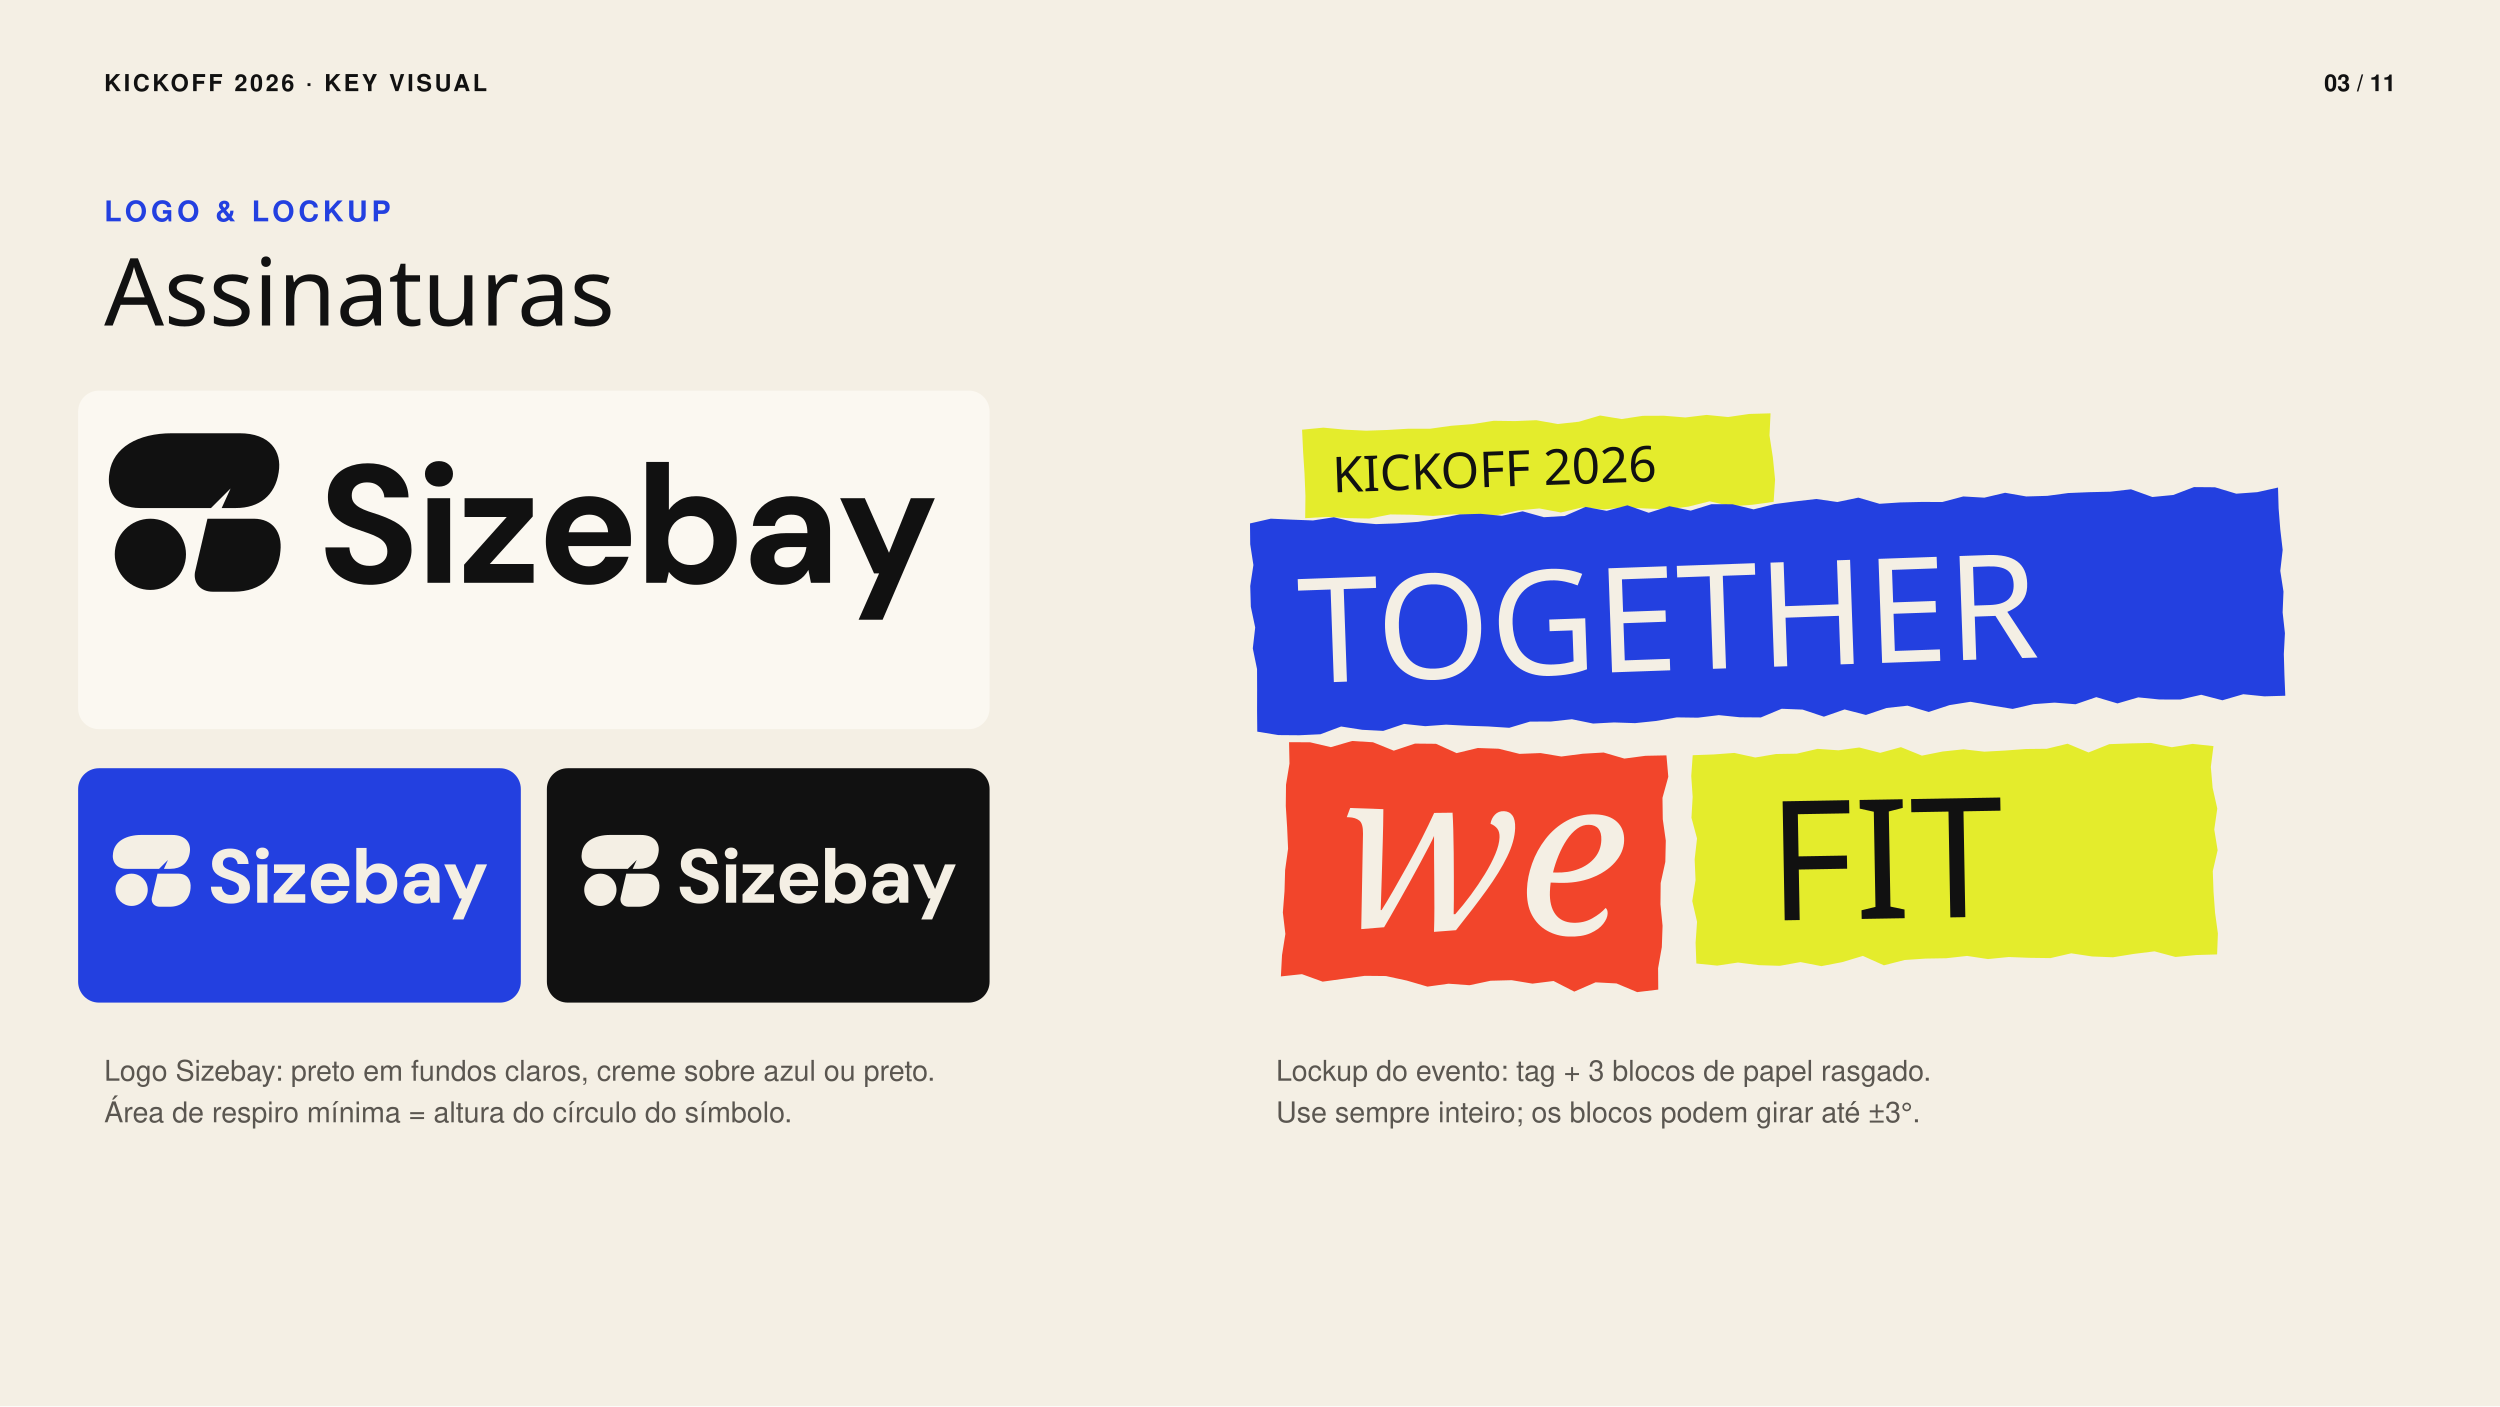
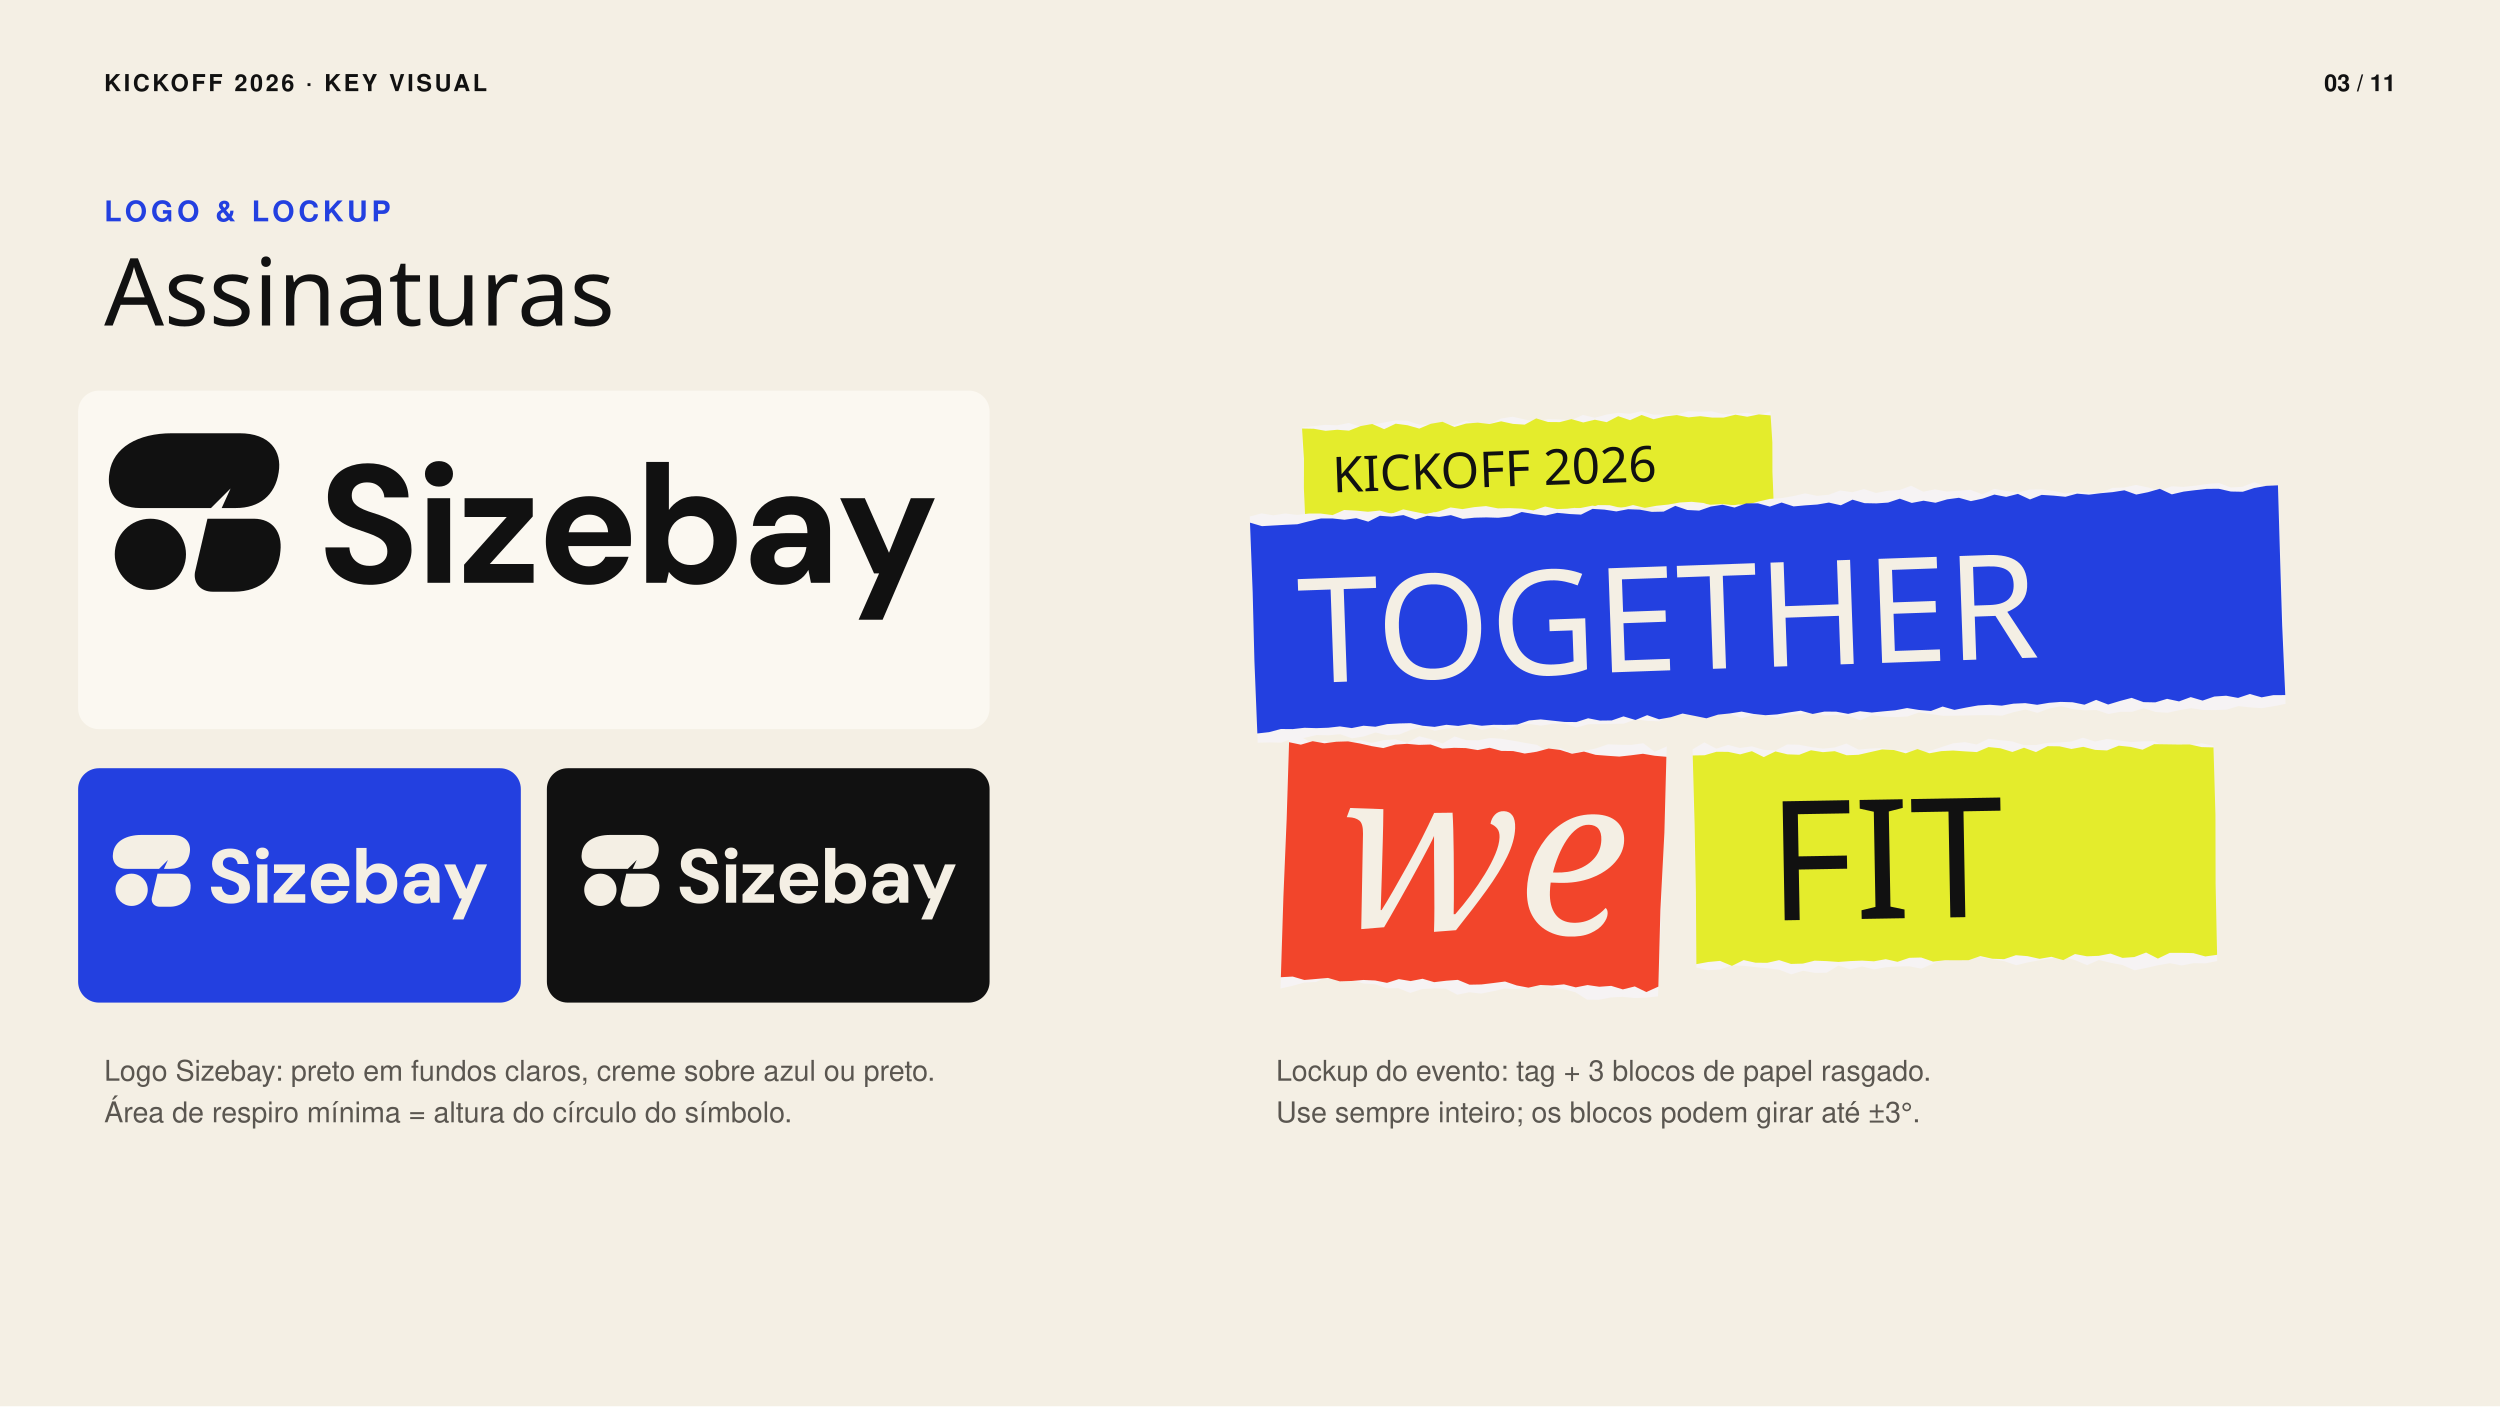
<svg xmlns="http://www.w3.org/2000/svg" width="1920" height="1080" viewBox="0 0 1920 1080">
  <rect width="1920" height="1080" fill="#F4EFE4" />
  <text x="80" y="70" font-family="'DM Sans', Helvetica, Arial, sans-serif" font-size="18" fill="#111111" text-anchor="start" font-weight="700" letter-spacing="2">KICKOFF 2026 · KEY VISUAL</text>
  <text x="1840" y="70" font-family="'DM Sans', Helvetica, Arial, sans-serif" font-size="18" fill="#111111" text-anchor="end" font-weight="700">03 / 11</text>
  <text x="80" y="170" font-family="'DM Sans', Helvetica, Arial, sans-serif" font-size="22" fill="#2340E0" text-anchor="start" font-weight="700" letter-spacing="3">LOGO &amp; LOCKUP</text>
  <text x="80" y="250" font-family="'Archivo Black', 'Arial Black', sans-serif" font-size="72" fill="#111111" text-anchor="start">Assinaturas</text>
  <rect x="60" y="300" width="700" height="260" rx="16" fill="#FBF8F1" />
  <g id="lg1" transform="translate(80 330) scale(1.367521)">
    <clipPath id="lg1">
      <rect width="468.0" height="114.0" rx="0" />
    </clipPath>
    <g clip-path="url(#lg1)">
      <g id="logo-sizebay">
        <g id="simbolo" fill="#111111" transform="translate(0 0) scale(1)">
          <path d="M20,44 C7,44 1,35 3,24 C5,10 19,2 38,2 L76,2 C93,2 100,12 98,24 C96,37 87,44 74,44 L66,44 L71,33 L60,44 Z" />
          <path d="M26,50 A20,20 0 1 1 25.9,50 Z" />
          <path d="M58,50 L84,50 C95,50 100,58 99,68 C98,82 88,91 73,91 L61,91 C54,91 50,86 51,80 Z" />
        </g>
        <g id="sizebay" fill="#111111" transform="translate(120 86)">
          <path d="M29.229 1.131Q22.063 1.131 16.453 -1.32Q10.843 -3.771 7.59 -8.486Q4.337 -13.2 4.243 -19.894H17.726Q17.82 -16.971 19.234 -14.614Q20.649 -12.257 23.147 -10.89Q25.646 -9.523 29.134 -9.523Q32.151 -9.523 34.367 -10.513Q36.583 -11.503 37.809 -13.294Q39.034 -15.086 39.034 -17.537Q39.034 -20.366 37.667 -22.251Q36.3 -24.137 33.896 -25.457Q31.491 -26.777 28.333 -27.861Q25.174 -28.946 21.686 -30.171Q13.86 -32.717 9.759 -36.96Q5.657 -41.203 5.657 -48.18Q5.657 -54.12 8.533 -58.363Q11.409 -62.606 16.5 -64.869Q21.591 -67.131 28.097 -67.131Q34.791 -67.131 39.836 -64.821Q44.88 -62.511 47.85 -58.174Q50.82 -53.837 50.914 -47.991H37.337Q37.243 -50.16 36.064 -52.093Q34.886 -54.026 32.811 -55.204Q30.737 -56.383 27.909 -56.383Q25.457 -56.477 23.43 -55.629Q21.403 -54.78 20.224 -53.13Q19.046 -51.48 19.046 -49.029Q19.046 -46.671 20.224 -45.069Q21.403 -43.466 23.477 -42.287Q25.551 -41.109 28.38 -40.119Q31.209 -39.129 34.509 -38.091Q39.411 -36.394 43.56 -34.084Q47.709 -31.774 50.16 -28.097Q52.611 -24.42 52.611 -18.386Q52.611 -13.2 49.877 -8.769Q47.143 -4.337 42.004 -1.603Q36.866 1.131 29.229 1.131Z" />
          <path d="M61.569 0.0V-47.52H74.297V0.0ZM67.98 -54.026Q64.586 -54.026 62.37 -56.053Q60.154 -58.08 60.154 -61.191Q60.154 -64.303 62.37 -66.33Q64.586 -68.357 67.98 -68.357Q71.469 -68.357 73.684 -66.33Q75.9 -64.303 75.9 -61.191Q75.9 -58.08 73.684 -56.053Q71.469 -54.026 67.98 -54.026Z" />
          <path d="M82.123 0.0V-10.183L106.071 -36.96H82.406V-47.52H120.686V-37.243L96.549 -10.56H121.157V0.0Z" />
          <path d="M152.366 1.131Q145.2 1.131 139.684 -1.933Q134.169 -4.997 131.104 -10.513Q128.04 -16.029 128.04 -23.289Q128.04 -30.737 131.104 -36.441Q134.169 -42.146 139.637 -45.399Q145.106 -48.651 152.366 -48.651Q159.437 -48.651 164.717 -45.54Q169.997 -42.429 172.92 -37.149Q175.843 -31.869 175.843 -25.174Q175.843 -24.231 175.843 -23.053Q175.843 -21.874 175.654 -20.649H137.091V-28.38H163.02Q162.737 -33.0 159.767 -35.64Q156.797 -38.28 152.366 -38.28Q149.16 -38.28 146.426 -36.819Q143.691 -35.357 142.136 -32.34Q140.58 -29.323 140.58 -24.703V-21.969Q140.58 -18.103 142.041 -15.227Q143.503 -12.351 146.143 -10.796Q148.783 -9.24 152.271 -9.24Q155.76 -9.24 158.07 -10.749Q160.38 -12.257 161.511 -14.614H174.523Q173.203 -10.183 170.091 -6.6Q166.98 -3.017 162.454 -0.943Q157.929 1.131 152.366 1.131Z" />
          <path d="M212.52 1.131Q208.843 1.131 205.967 0.189Q203.091 -0.754 200.876 -2.404Q198.66 -4.054 197.151 -6.129L195.737 0.0H184.423V-67.886H197.151V-40.92Q199.414 -44.22 203.139 -46.436Q206.863 -48.651 212.426 -48.651Q219.026 -48.651 224.164 -45.399Q229.303 -42.146 232.273 -36.536Q235.243 -30.926 235.243 -23.666Q235.243 -16.594 232.273 -10.937Q229.303 -5.28 224.211 -2.074Q219.12 1.131 212.52 1.131ZM209.503 -9.994Q213.274 -9.994 216.15 -11.739Q219.026 -13.483 220.629 -16.547Q222.231 -19.611 222.231 -23.666Q222.231 -27.72 220.629 -30.879Q219.026 -34.037 216.15 -35.781Q213.274 -37.526 209.503 -37.526Q205.826 -37.526 202.95 -35.781Q200.074 -34.037 198.424 -30.926Q196.774 -27.814 196.774 -23.76Q196.774 -19.706 198.424 -16.547Q200.074 -13.389 202.95 -11.691Q205.826 -9.994 209.503 -9.994Z" />
          <path d="M260.323 1.131Q254.383 1.131 250.517 -0.801Q246.651 -2.734 244.813 -5.987Q242.974 -9.24 242.974 -13.2Q242.974 -17.537 245.19 -20.837Q247.406 -24.137 251.884 -26.023Q256.363 -27.909 263.151 -27.909H274.937Q274.937 -31.397 273.994 -33.707Q273.051 -36.017 271.071 -37.149Q269.091 -38.28 265.791 -38.28Q262.209 -38.28 259.71 -36.724Q257.211 -35.169 256.646 -31.963H244.294Q244.766 -37.054 247.641 -40.779Q250.517 -44.503 255.279 -46.577Q260.04 -48.651 265.886 -48.651Q272.58 -48.651 277.483 -46.389Q282.386 -44.126 285.026 -39.883Q287.666 -35.64 287.666 -29.417V0.0H276.917L275.503 -7.26Q274.466 -5.374 273.051 -3.866Q271.637 -2.357 269.751 -1.226Q267.866 -0.094 265.509 0.519Q263.151 1.131 260.323 1.131ZM263.34 -8.674Q265.791 -8.674 267.724 -9.57Q269.657 -10.466 271.071 -12.021Q272.486 -13.577 273.287 -15.604Q274.089 -17.631 274.371 -19.989V-20.083H264.66Q261.737 -20.083 259.899 -19.376Q258.06 -18.669 257.211 -17.349Q256.363 -16.029 256.363 -14.331Q256.363 -12.446 257.211 -11.22Q258.06 -9.994 259.663 -9.334Q261.266 -8.674 263.34 -8.674Z" />
          <path d="M303.694 20.743 315.197 -5.28H312.369L293.323 -47.52H307.183L320.76 -16.877L333.017 -47.52H346.5L317.177 20.743Z" />
        </g>
      </g>
    </g>
  </g>
  <rect x="60" y="590" width="340" height="180" rx="16" fill="#2340E0" />
  <g id="lg2" transform="translate(85 640) scale(0.6196581)">
    <clipPath id="lg2">
      <rect width="468.0" height="114.0" rx="0" />
    </clipPath>
    <g clip-path="url(#lg2)">
      <g id="logo-sizebay">
        <g id="simbolo" fill="#F4EFE4" transform="translate(0 0) scale(1)">
          <path d="M20,44 C7,44 1,35 3,24 C5,10 19,2 38,2 L76,2 C93,2 100,12 98,24 C96,37 87,44 74,44 L66,44 L71,33 L60,44 Z" />
          <path d="M26,50 A20,20 0 1 1 25.9,50 Z" />
          <path d="M58,50 L84,50 C95,50 100,58 99,68 C98,82 88,91 73,91 L61,91 C54,91 50,86 51,80 Z" />
        </g>
        <g id="sizebay" fill="#F4EFE4" transform="translate(120 86)">
          <path d="M29.229 1.131Q22.063 1.131 16.453 -1.32Q10.843 -3.771 7.59 -8.486Q4.337 -13.2 4.243 -19.894H17.726Q17.82 -16.971 19.234 -14.614Q20.649 -12.257 23.147 -10.89Q25.646 -9.523 29.134 -9.523Q32.151 -9.523 34.367 -10.513Q36.583 -11.503 37.809 -13.294Q39.034 -15.086 39.034 -17.537Q39.034 -20.366 37.667 -22.251Q36.3 -24.137 33.896 -25.457Q31.491 -26.777 28.333 -27.861Q25.174 -28.946 21.686 -30.171Q13.86 -32.717 9.759 -36.96Q5.657 -41.203 5.657 -48.18Q5.657 -54.12 8.533 -58.363Q11.409 -62.606 16.5 -64.869Q21.591 -67.131 28.097 -67.131Q34.791 -67.131 39.836 -64.821Q44.88 -62.511 47.85 -58.174Q50.82 -53.837 50.914 -47.991H37.337Q37.243 -50.16 36.064 -52.093Q34.886 -54.026 32.811 -55.204Q30.737 -56.383 27.909 -56.383Q25.457 -56.477 23.43 -55.629Q21.403 -54.78 20.224 -53.13Q19.046 -51.48 19.046 -49.029Q19.046 -46.671 20.224 -45.069Q21.403 -43.466 23.477 -42.287Q25.551 -41.109 28.38 -40.119Q31.209 -39.129 34.509 -38.091Q39.411 -36.394 43.56 -34.084Q47.709 -31.774 50.16 -28.097Q52.611 -24.42 52.611 -18.386Q52.611 -13.2 49.877 -8.769Q47.143 -4.337 42.004 -1.603Q36.866 1.131 29.229 1.131Z" />
          <path d="M61.569 0.0V-47.52H74.297V0.0ZM67.98 -54.026Q64.586 -54.026 62.37 -56.053Q60.154 -58.08 60.154 -61.191Q60.154 -64.303 62.37 -66.33Q64.586 -68.357 67.98 -68.357Q71.469 -68.357 73.684 -66.33Q75.9 -64.303 75.9 -61.191Q75.9 -58.08 73.684 -56.053Q71.469 -54.026 67.98 -54.026Z" />
          <path d="M82.123 0.0V-10.183L106.071 -36.96H82.406V-47.52H120.686V-37.243L96.549 -10.56H121.157V0.0Z" />
          <path d="M152.366 1.131Q145.2 1.131 139.684 -1.933Q134.169 -4.997 131.104 -10.513Q128.04 -16.029 128.04 -23.289Q128.04 -30.737 131.104 -36.441Q134.169 -42.146 139.637 -45.399Q145.106 -48.651 152.366 -48.651Q159.437 -48.651 164.717 -45.54Q169.997 -42.429 172.92 -37.149Q175.843 -31.869 175.843 -25.174Q175.843 -24.231 175.843 -23.053Q175.843 -21.874 175.654 -20.649H137.091V-28.38H163.02Q162.737 -33.0 159.767 -35.64Q156.797 -38.28 152.366 -38.28Q149.16 -38.28 146.426 -36.819Q143.691 -35.357 142.136 -32.34Q140.58 -29.323 140.58 -24.703V-21.969Q140.58 -18.103 142.041 -15.227Q143.503 -12.351 146.143 -10.796Q148.783 -9.24 152.271 -9.24Q155.76 -9.24 158.07 -10.749Q160.38 -12.257 161.511 -14.614H174.523Q173.203 -10.183 170.091 -6.6Q166.98 -3.017 162.454 -0.943Q157.929 1.131 152.366 1.131Z" />
          <path d="M212.52 1.131Q208.843 1.131 205.967 0.189Q203.091 -0.754 200.876 -2.404Q198.66 -4.054 197.151 -6.129L195.737 0.0H184.423V-67.886H197.151V-40.92Q199.414 -44.22 203.139 -46.436Q206.863 -48.651 212.426 -48.651Q219.026 -48.651 224.164 -45.399Q229.303 -42.146 232.273 -36.536Q235.243 -30.926 235.243 -23.666Q235.243 -16.594 232.273 -10.937Q229.303 -5.28 224.211 -2.074Q219.12 1.131 212.52 1.131ZM209.503 -9.994Q213.274 -9.994 216.15 -11.739Q219.026 -13.483 220.629 -16.547Q222.231 -19.611 222.231 -23.666Q222.231 -27.72 220.629 -30.879Q219.026 -34.037 216.15 -35.781Q213.274 -37.526 209.503 -37.526Q205.826 -37.526 202.95 -35.781Q200.074 -34.037 198.424 -30.926Q196.774 -27.814 196.774 -23.76Q196.774 -19.706 198.424 -16.547Q200.074 -13.389 202.95 -11.691Q205.826 -9.994 209.503 -9.994Z" />
          <path d="M260.323 1.131Q254.383 1.131 250.517 -0.801Q246.651 -2.734 244.813 -5.987Q242.974 -9.24 242.974 -13.2Q242.974 -17.537 245.19 -20.837Q247.406 -24.137 251.884 -26.023Q256.363 -27.909 263.151 -27.909H274.937Q274.937 -31.397 273.994 -33.707Q273.051 -36.017 271.071 -37.149Q269.091 -38.28 265.791 -38.28Q262.209 -38.28 259.71 -36.724Q257.211 -35.169 256.646 -31.963H244.294Q244.766 -37.054 247.641 -40.779Q250.517 -44.503 255.279 -46.577Q260.04 -48.651 265.886 -48.651Q272.58 -48.651 277.483 -46.389Q282.386 -44.126 285.026 -39.883Q287.666 -35.64 287.666 -29.417V0.0H276.917L275.503 -7.26Q274.466 -5.374 273.051 -3.866Q271.637 -2.357 269.751 -1.226Q267.866 -0.094 265.509 0.519Q263.151 1.131 260.323 1.131ZM263.34 -8.674Q265.791 -8.674 267.724 -9.57Q269.657 -10.466 271.071 -12.021Q272.486 -13.577 273.287 -15.604Q274.089 -17.631 274.371 -19.989V-20.083H264.66Q261.737 -20.083 259.899 -19.376Q258.06 -18.669 257.211 -17.349Q256.363 -16.029 256.363 -14.331Q256.363 -12.446 257.211 -11.22Q258.06 -9.994 259.663 -9.334Q261.266 -8.674 263.34 -8.674Z" />
          <path d="M303.694 20.743 315.197 -5.28H312.369L293.323 -47.52H307.183L320.76 -16.877L333.017 -47.52H346.5L317.177 20.743Z" />
        </g>
      </g>
    </g>
  </g>
  <rect x="420" y="590" width="340" height="180" rx="16" fill="#111111" />
  <g id="lg3" transform="translate(445 640) scale(0.6196581)">
    <clipPath id="lg3">
      <rect width="468.0" height="114.0" rx="0" />
    </clipPath>
    <g clip-path="url(#lg3)">
      <g id="logo-sizebay">
        <g id="simbolo" fill="#F4EFE4" transform="translate(0 0) scale(1)">
          <path d="M20,44 C7,44 1,35 3,24 C5,10 19,2 38,2 L76,2 C93,2 100,12 98,24 C96,37 87,44 74,44 L66,44 L71,33 L60,44 Z" />
          <path d="M26,50 A20,20 0 1 1 25.9,50 Z" />
          <path d="M58,50 L84,50 C95,50 100,58 99,68 C98,82 88,91 73,91 L61,91 C54,91 50,86 51,80 Z" />
        </g>
        <g id="sizebay" fill="#F4EFE4" transform="translate(120 86)">
          <path d="M29.229 1.131Q22.063 1.131 16.453 -1.32Q10.843 -3.771 7.59 -8.486Q4.337 -13.2 4.243 -19.894H17.726Q17.82 -16.971 19.234 -14.614Q20.649 -12.257 23.147 -10.89Q25.646 -9.523 29.134 -9.523Q32.151 -9.523 34.367 -10.513Q36.583 -11.503 37.809 -13.294Q39.034 -15.086 39.034 -17.537Q39.034 -20.366 37.667 -22.251Q36.3 -24.137 33.896 -25.457Q31.491 -26.777 28.333 -27.861Q25.174 -28.946 21.686 -30.171Q13.86 -32.717 9.759 -36.96Q5.657 -41.203 5.657 -48.18Q5.657 -54.12 8.533 -58.363Q11.409 -62.606 16.5 -64.869Q21.591 -67.131 28.097 -67.131Q34.791 -67.131 39.836 -64.821Q44.88 -62.511 47.85 -58.174Q50.82 -53.837 50.914 -47.991H37.337Q37.243 -50.16 36.064 -52.093Q34.886 -54.026 32.811 -55.204Q30.737 -56.383 27.909 -56.383Q25.457 -56.477 23.43 -55.629Q21.403 -54.78 20.224 -53.13Q19.046 -51.48 19.046 -49.029Q19.046 -46.671 20.224 -45.069Q21.403 -43.466 23.477 -42.287Q25.551 -41.109 28.38 -40.119Q31.209 -39.129 34.509 -38.091Q39.411 -36.394 43.56 -34.084Q47.709 -31.774 50.16 -28.097Q52.611 -24.42 52.611 -18.386Q52.611 -13.2 49.877 -8.769Q47.143 -4.337 42.004 -1.603Q36.866 1.131 29.229 1.131Z" />
          <path d="M61.569 0.0V-47.52H74.297V0.0ZM67.98 -54.026Q64.586 -54.026 62.37 -56.053Q60.154 -58.08 60.154 -61.191Q60.154 -64.303 62.37 -66.33Q64.586 -68.357 67.98 -68.357Q71.469 -68.357 73.684 -66.33Q75.9 -64.303 75.9 -61.191Q75.9 -58.08 73.684 -56.053Q71.469 -54.026 67.98 -54.026Z" />
          <path d="M82.123 0.0V-10.183L106.071 -36.96H82.406V-47.52H120.686V-37.243L96.549 -10.56H121.157V0.0Z" />
          <path d="M152.366 1.131Q145.2 1.131 139.684 -1.933Q134.169 -4.997 131.104 -10.513Q128.04 -16.029 128.04 -23.289Q128.04 -30.737 131.104 -36.441Q134.169 -42.146 139.637 -45.399Q145.106 -48.651 152.366 -48.651Q159.437 -48.651 164.717 -45.54Q169.997 -42.429 172.92 -37.149Q175.843 -31.869 175.843 -25.174Q175.843 -24.231 175.843 -23.053Q175.843 -21.874 175.654 -20.649H137.091V-28.38H163.02Q162.737 -33.0 159.767 -35.64Q156.797 -38.28 152.366 -38.28Q149.16 -38.28 146.426 -36.819Q143.691 -35.357 142.136 -32.34Q140.58 -29.323 140.58 -24.703V-21.969Q140.58 -18.103 142.041 -15.227Q143.503 -12.351 146.143 -10.796Q148.783 -9.24 152.271 -9.24Q155.76 -9.24 158.07 -10.749Q160.38 -12.257 161.511 -14.614H174.523Q173.203 -10.183 170.091 -6.6Q166.98 -3.017 162.454 -0.943Q157.929 1.131 152.366 1.131Z" />
          <path d="M212.52 1.131Q208.843 1.131 205.967 0.189Q203.091 -0.754 200.876 -2.404Q198.66 -4.054 197.151 -6.129L195.737 0.0H184.423V-67.886H197.151V-40.92Q199.414 -44.22 203.139 -46.436Q206.863 -48.651 212.426 -48.651Q219.026 -48.651 224.164 -45.399Q229.303 -42.146 232.273 -36.536Q235.243 -30.926 235.243 -23.666Q235.243 -16.594 232.273 -10.937Q229.303 -5.28 224.211 -2.074Q219.12 1.131 212.52 1.131ZM209.503 -9.994Q213.274 -9.994 216.15 -11.739Q219.026 -13.483 220.629 -16.547Q222.231 -19.611 222.231 -23.666Q222.231 -27.72 220.629 -30.879Q219.026 -34.037 216.15 -35.781Q213.274 -37.526 209.503 -37.526Q205.826 -37.526 202.95 -35.781Q200.074 -34.037 198.424 -30.926Q196.774 -27.814 196.774 -23.76Q196.774 -19.706 198.424 -16.547Q200.074 -13.389 202.95 -11.691Q205.826 -9.994 209.503 -9.994Z" />
          <path d="M260.323 1.131Q254.383 1.131 250.517 -0.801Q246.651 -2.734 244.813 -5.987Q242.974 -9.24 242.974 -13.2Q242.974 -17.537 245.19 -20.837Q247.406 -24.137 251.884 -26.023Q256.363 -27.909 263.151 -27.909H274.937Q274.937 -31.397 273.994 -33.707Q273.051 -36.017 271.071 -37.149Q269.091 -38.28 265.791 -38.28Q262.209 -38.28 259.71 -36.724Q257.211 -35.169 256.646 -31.963H244.294Q244.766 -37.054 247.641 -40.779Q250.517 -44.503 255.279 -46.577Q260.04 -48.651 265.886 -48.651Q272.58 -48.651 277.483 -46.389Q282.386 -44.126 285.026 -39.883Q287.666 -35.64 287.666 -29.417V0.0H276.917L275.503 -7.26Q274.466 -5.374 273.051 -3.866Q271.637 -2.357 269.751 -1.226Q267.866 -0.094 265.509 0.519Q263.151 1.131 260.323 1.131ZM263.34 -8.674Q265.791 -8.674 267.724 -9.57Q269.657 -10.466 271.071 -12.021Q272.486 -13.577 273.287 -15.604Q274.089 -17.631 274.371 -19.989V-20.083H264.66Q261.737 -20.083 259.899 -19.376Q258.06 -18.669 257.211 -17.349Q256.363 -16.029 256.363 -14.331Q256.363 -12.446 257.211 -11.22Q258.06 -9.994 259.663 -9.334Q261.266 -8.674 263.34 -8.674Z" />
          <path d="M303.694 20.743 315.197 -5.28H312.369L293.323 -47.52H307.183L320.76 -16.877L333.017 -47.52H346.5L317.177 20.743Z" />
        </g>
      </g>
    </g>
  </g>
  <text x="80" y="830.0" font-family="'DM Sans', Helvetica, Arial, sans-serif" font-size="22" fill="#5A5650" text-anchor="start">Logo Sizebay: preto em fundos claros, creme sobre azul ou preto.</text>
  <text x="80" y="861.9" font-family="'DM Sans', Helvetica, Arial, sans-serif" font-size="22" fill="#5A5650" text-anchor="start">Área de respiro mínima = altura do círculo do símbolo.</text>
  <g id="lockup" transform="translate(960 330)">
    <g id="tag-kickoff" transform="translate(40 0) rotate(-2)">
-       <polygon points="0.0,0.0 16.4,-1.0 32.7,1.1 49.1,2.5 65.5,2.5 81.8,2.1 98.2,2.7 114.5,1.0 130.9,0.3 147.3,-1.7 163.6,-0.9 180.0,-1.0 196.4,2.5 212.7,1.3 229.1,-2.9 245.5,0.4 261.8,-1.5 278.2,-1.0 294.5,0.9 310.9,-0.5 327.3,1.7 343.6,-0.1 360.0,0.0 358.6,17.0 360.6,34.0 361.7,51.0 360.0,68.0 343.6,69.7 327.3,70.3 310.9,65.9 294.5,69.4 278.2,70.9 261.8,69.7 245.5,68.3 229.1,69.3 212.7,67.2 196.4,70.5 180.0,66.8 163.6,67.8 147.3,70.9 130.9,70.4 114.5,69.0 98.2,69.7 81.8,68.2 65.5,67.4 49.1,70.0 32.7,69.1 16.4,67.6 0.0,68.0 0.8,51.0 0.7,34.0 0.2,17.0" fill="#E4EC2C" />
+       <g>
+         <polygon points="0.0,-1.7 9.0,-2.4 18.0,-3.1 27.0,-2.4 36.0,-3.9 45.0,-0.7 54.0,-2.1 63.0,-3.3 72.0,-4.6 81.0,-4.1 90.0,-0.7 99.0,-0.3 108.0,-0.7 117.0,0.5 126.0,-2.4 135.0,1.3 144.0,0.9 153.0,-3.2 162.0,-4.3 171.0,-1.9 180.0,0.4 189.0,-1.5 198.0,-0.9 207.0,-0.1 216.0,-3.8 225.0,-1.3 234.0,-3.4 243.0,-4.5 252.0,-3.4 261.0,-5.1 270.0,-2.1 279.0,-1.9 288.0,-1.5 297.0,-3.9 306.0,-3.1 315.0,-3.1 324.0,-0.5 333.0,-0.7 342.0,-1.0 351.0,1.0 360.0,-1.6 359.6,22.4 360.0,44.9 360.0,69.6 351.0,69.3 342.0,70.6 333.0,73.6 324.0,72.6 315.0,71.3 306.0,68.6 297.0,69.8 288.0,71.9 279.0,72.5 270.0,69.4 261.0,68.2 252.0,69.2 243.0,67.5 234.0,68.3 225.0,68.5 216.0,66.0 207.0,66.9 198.0,66.7 189.0,67.1 180.0,69.6 171.0,69.9 162.0,69.7 153.0,70.4 144.0,72.6 135.0,68.6 126.0,71.6 117.0,68.5 108.0,69.1 99.0,72.8 90.0,69.9 81.0,71.6 72.0,72.6 63.0,71.3 54.0,70.0 45.0,67.2 36.0,71.4 27.0,67.4 18.0,70.5 9.0,69.5 0.0,67.2 -0.4,44.9 -0.1,22.4" fill="#F6F3F4" />
+         <polygon points="0.0,-0.9 9.0,-0.4 18.0,1.5 27.0,1.0 36.0,2.0 45.0,-1.2 54.0,-2.5 63.0,1.8 72.0,-2.1 81.0,-0.6 90.0,2.3 99.0,-1.1 108.0,-2.3 117.0,2.0 126.0,-0.3 135.0,-0.7 144.0,0.7 153.0,-1.1 162.0,1.2 171.0,2.1 180.0,-2.4 189.0,0.7 198.0,1.1 207.0,-0.9 216.0,2.0 225.0,0.2 234.0,2.4 243.0,-1.9 252.0,1.5 261.0,-2.2 270.0,1.4 279.0,-0.4 288.0,-1.2 297.0,0.9 306.0,0.3 315.0,1.7 324.0,2.0 333.0,0.1 342.0,2.0 351.0,0.5 360.0,1.6 360.6,22.4 359.9,44.9 360.0,68.4 351.0,70.3 342.0,69.7 333.0,69.1 324.0,70.2 315.0,70.2 306.0,67.0 297.0,65.8 288.0,66.0 279.0,67.3 270.0,67.9 261.0,69.2 252.0,66.7 243.0,68.7 234.0,66.2 225.0,65.8 216.0,68.8 207.0,67.3 198.0,68.4 189.0,69.2 180.0,69.8 171.0,68.6 162.0,69.7 153.0,70.2 144.0,69.7 135.0,68.3 126.0,68.0 117.0,69.6 108.0,69.2 99.0,66.9 90.0,68.5 81.0,66.7 72.0,65.9 63.0,67.0 54.0,66.6 45.0,68.6 36.0,66.6 27.0,67.4 18.0,68.3 9.0,67.7 0.0,67.1 -0.2,44.9 0.6,22.4" fill="#E4EC2C" />
+       </g>
      <text x="22" y="49" font-family="'Archivo Black', 'Arial Black', sans-serif" font-size="38" fill="#111111" text-anchor="start">KICKOFF 2026</text>
    </g>
    <g id="bloco-together" transform="translate(0 72) rotate(-2)">
-       <polygon points="0.0,0.0 16.1,-3.1 32.2,-1.8 48.4,-0.6 64.5,-2.5 80.6,1.9 96.7,3.9 112.9,3.9 129.0,3.3 145.1,1.3 161.2,-1.3 177.3,-1.2 193.5,0.9 209.6,-2.0 225.7,3.1 241.8,2.7 258.0,-3.7 274.1,-0.1 290.2,-3.8 306.3,2.5 322.4,-2.0 338.6,2.0 354.7,-2.4 370.8,-1.8 386.9,2.7 403.1,-0.8 419.2,-2.3 435.3,-3.6 451.4,-0.7 467.6,-3.5 483.7,1.8 499.8,1.3 515.9,1.5 532.0,2.1 548.2,-1.6 564.3,-0.1 580.4,-3.3 596.5,0.1 612.7,0.2 628.8,-1.4 644.9,-1.5 661.0,-1.3 677.1,-2.6 693.3,3.9 709.4,2.9 725.5,-2.6 741.6,-1.9 757.8,3.6 773.9,3.0 790.0,0.0 789.9,16.0 790.6,32.0 791.9,48.0 789.5,64.0 791.4,80.0 790.2,96.0 791.4,112.0 790.0,128.0 789.9,144.0 790.0,160.0 773.9,159.9 757.8,157.7 741.6,161.8 725.5,157.0 709.4,160.1 693.3,159.5 677.1,157.3 661.0,161.4 644.9,156.0 628.8,160.9 612.7,159.1 596.5,159.7 580.4,162.8 564.3,159.6 548.2,156.2 532.0,158.2 515.9,162.9 499.8,157.5 483.7,158.7 467.6,163.5 451.4,158.7 435.3,163.7 419.2,157.7 403.1,156.5 386.9,162.6 370.8,161.9 354.7,159.7 338.6,161.1 322.4,160.3 306.3,162.5 290.2,163.6 274.1,162.5 258.0,162.8 241.8,158.9 225.7,160.1 209.6,159.6 193.5,163.8 177.3,162.2 161.2,161.1 145.1,159.7 129.0,160.3 112.9,158.0 96.7,162.8 80.6,161.4 64.5,158.3 48.4,163.7 32.2,163.9 16.1,163.2 0.0,160.0 0.4,144.0 1.0,128.0 1.5,112.0 -1.2,96.0 1.2,80.0 -1.6,64.0 -1.5,48.0 1.5,32.0 -0.4,16.0" fill="#2340E0" />
+       <g>
+         <polygon points="0.0,-5.3 9.1,-7.4 18.2,-5.6 27.2,-6.7 36.3,-5.3 45.4,-6.0 54.5,-5.7 63.6,-4.2 72.6,-7.8 81.7,-7.0 90.8,-5.8 99.9,-6.4 109.0,-3.6 118.0,-6.7 127.1,-4.4 136.2,-2.3 145.3,-4.2 154.4,-6.9 163.4,-5.3 172.5,-6.5 181.6,-7.0 190.7,-4.9 199.8,-4.8 208.9,-4.1 217.9,-2.4 227.0,-5.1 236.1,-2.8 245.2,-2.8 254.3,-3.0 263.3,-4.5 272.4,-2.6 281.5,-2.3 290.6,-2.3 299.7,0.6 308.7,1.9 317.8,1.5 326.9,-2.6 336.0,-3.9 345.1,-2.9 354.1,-2.0 363.2,-2.2 372.3,-0.9 381.4,-0.9 390.5,-3.1 399.5,-4.9 408.6,-5.2 417.7,-6.4 426.8,-8.2 435.9,-6.0 444.9,-6.5 454.0,-9.5 463.1,-7.8 472.2,-9.9 481.3,-6.6 490.3,-8.0 499.4,-8.2 508.5,-11.2 517.6,-6.3 526.7,-7.8 535.7,-5.8 544.8,-6.1 553.9,-6.5 563.0,-2.6 572.1,-6.6 581.1,-4.7 590.2,-3.1 599.3,-5.1 608.4,-4.9 617.5,-3.5 626.6,-1.1 635.6,-2.1 644.7,-1.2 653.8,-0.7 662.9,-4.2 672.0,-4.1 681.0,-5.8 690.1,-3.6 699.2,-0.8 708.3,-3.8 717.4,-3.0 726.4,-3.6 735.5,-4.6 744.6,-5.1 753.7,-1.3 762.8,-1.5 771.8,-4.8 780.9,-1.0 790.0,-1.7 790.0,52.8 790.4,105.6 790.0,166.2 780.9,167.7 771.8,168.9 762.8,168.0 753.7,166.7 744.6,169.1 735.5,169.1 726.4,168.7 717.4,167.0 708.3,168.2 699.2,169.9 690.1,169.0 681.0,165.8 672.0,168.2 662.9,167.9 653.8,169.3 644.7,165.9 635.6,165.8 626.6,164.6 617.5,162.0 608.4,163.5 599.3,166.5 590.2,163.6 581.1,165.3 572.1,167.7 563.0,167.0 553.9,166.7 544.8,166.6 535.7,166.4 526.7,166.2 517.6,164.6 508.5,163.0 499.4,165.8 490.3,165.9 481.3,165.3 472.2,163.8 463.1,167.5 454.0,163.5 444.9,162.7 435.9,162.8 426.8,159.8 417.7,161.2 408.6,161.3 399.5,163.4 390.5,160.9 381.4,160.2 372.3,162.7 363.2,159.0 354.1,158.2 345.1,157.9 336.0,158.4 326.9,158.3 317.8,158.5 308.7,162.8 299.7,162.2 290.6,160.7 281.5,163.7 272.4,163.5 263.3,163.4 254.3,163.2 245.2,165.4 236.1,162.0 227.0,161.9 217.9,163.0 208.9,161.4 199.8,161.7 190.7,165.8 181.6,162.7 172.5,164.7 163.4,160.5 154.4,162.2 145.3,162.7 136.2,164.1 127.1,160.6 118.0,162.7 109.0,166.0 99.9,166.3 90.8,163.8 81.7,166.5 72.6,167.7 63.6,164.2 54.5,164.7 45.4,164.2 36.3,166.0 27.2,166.2 18.2,169.1 9.1,168.6 0.0,168.5 0.2,105.6 -0.2,52.8" fill="#F6F3F4" />
+         <polygon points="0.0,-0.6 9.1,2.4 18.2,2.2 27.2,2.0 36.3,1.9 45.4,-0.1 54.5,-1.9 63.6,-1.6 72.6,-0.3 81.7,-1.2 90.8,1.8 99.9,-2.4 109.0,-1.4 118.0,-2.3 127.1,1.4 136.2,-1.1 145.3,0.1 154.4,-1.0 163.4,2.2 172.5,1.6 181.6,1.7 190.7,2.3 199.8,1.6 208.9,-1.5 217.9,0.4 227.0,1.9 236.1,0.1 245.2,1.3 254.3,2.1 263.3,-2.0 272.4,-1.1 281.5,0.6 290.6,-0.8 299.7,-0.1 308.7,1.9 317.8,2.0 326.9,-2.1 336.0,1.4 345.1,2.2 354.1,-0.6 363.2,-1.7 372.3,0.8 381.4,-2.1 390.5,-1.8 399.5,1.0 408.6,-1.8 417.7,1.5 426.8,1.0 435.9,0.7 444.9,-0.5 454.0,1.9 463.1,-2.1 472.2,0.9 481.3,1.4 490.3,1.1 499.4,-1.6 508.5,2.0 517.6,0.6 526.7,2.5 535.7,0.2 544.8,-0.7 553.9,2.2 563.0,0.6 572.1,-2.2 581.1,-0.1 590.2,-2.1 599.3,2.5 608.4,-0.7 617.5,0.2 626.6,1.4 635.6,-0.7 644.7,0.4 653.8,-0.4 662.9,-0.9 672.0,-2.0 681.0,1.6 690.1,0.1 699.2,-2.2 708.3,2.4 717.4,0.6 726.4,-0.2 735.5,-0.9 744.6,-0.6 753.7,1.8 762.8,2.3 771.8,-0.3 780.9,-1.6 790.0,-1.7 789.7,52.8 789.5,105.6 790.0,159.5 780.9,159.2 771.8,160.6 762.8,157.7 753.7,160.4 744.6,158.4 735.5,158.7 726.4,161.5 717.4,158.5 708.3,161.5 699.2,159.2 690.1,161.6 681.0,161.1 672.0,157.5 662.9,159.6 653.8,162.0 644.7,158.1 635.6,161.5 626.6,159.3 617.5,158.7 608.4,159.1 599.3,160.3 590.2,158.7 581.1,158.8 572.1,160.0 563.0,159.0 553.9,159.2 544.8,160.5 535.7,162.0 526.7,159.1 517.6,162.2 508.5,161.1 499.4,159.3 490.3,160.7 481.3,161.2 472.2,161.8 463.1,160.5 454.0,162.2 444.9,160.2 435.9,159.8 426.8,161.3 417.7,158.5 408.6,159.5 399.5,160.7 390.5,161.0 381.4,159.7 372.3,157.6 363.2,158.7 354.1,159.3 345.1,161.8 336.0,159.6 326.9,157.5 317.8,160.0 308.7,161.3 299.7,157.8 290.6,161.2 281.5,158.1 272.4,160.9 263.3,160.7 254.3,158.6 245.2,161.2 236.1,160.8 227.0,159.5 217.9,158.2 208.9,158.7 199.8,161.5 190.7,161.5 181.6,161.1 172.5,161.5 163.4,159.9 154.4,161.0 145.3,159.8 136.2,161.1 127.1,159.9 118.0,157.6 109.0,157.5 99.9,157.7 90.8,159.4 81.7,158.3 72.6,159.8 63.6,158.2 54.5,158.9 45.4,158.9 36.3,158.3 27.2,159.0 18.2,158.6 9.1,160.7 0.0,161.4 -0.3,105.6 0.2,52.8" fill="#2340E0" />
+       </g>
      <text x="34" y="124" font-family="'Archivo Black', 'Arial Black', sans-serif" font-size="112" fill="#F4EFE4" text-anchor="start">TOGETHER</text>
    </g>
    <g id="bloco-we" transform="translate(30 240) rotate(2)">
-       <polygon points="0.0,0.0 16.1,-0.5 32.2,2.7 48.3,-2.6 64.4,-2.2 80.6,3.7 96.7,-2.3 112.8,-2.7 128.9,3.9 145.0,-0.6 161.1,-0.6 177.2,2.8 193.3,1.6 209.4,3.7 225.6,1.0 241.7,-0.5 257.8,3.6 273.9,0.9 290.0,0.0 292.0,16.4 288.1,32.7 288.9,49.1 291.8,65.5 292.0,81.8 289.0,98.2 289.4,114.5 291.6,130.9 291.6,147.3 289.3,163.6 290.0,180.0 273.9,182.5 257.8,176.4 241.7,176.1 225.6,183.8 209.4,176.2 193.3,178.8 177.2,176.7 161.1,177.7 145.0,181.7 128.9,181.1 112.8,183.9 96.7,179.8 80.6,176.9 64.4,177.3 48.3,180.1 32.2,182.9 16.1,177.7 0.0,180.0 0.3,163.6 2.3,147.3 -0.2,130.9 0.5,114.5 0.4,98.2 2.1,81.8 0.8,65.5 -0.8,49.1 -1.2,32.7 0.9,16.4" fill="#F2452B" />
+       <g>
+         <polygon points="0.0,-9.0 9.1,-4.3 18.1,0.2 27.2,-2.1 36.2,0.7 45.3,-0.9 54.4,-3.4 63.4,-1.7 72.5,-4.1 81.6,-5.0 90.6,-2.8 99.7,-8.0 108.8,-6.1 117.8,-3.1 126.9,-8.8 135.9,-6.3 145.0,-6.5 154.1,-8.6 163.1,-8.3 172.2,-7.1 181.2,-5.8 190.3,-4.6 199.4,0.5 208.4,-2.8 217.5,0.8 226.6,-1.3 235.6,-3.4 244.7,-6.9 253.8,-6.9 262.8,-7.1 271.9,-8.7 280.9,-2.4 290.0,-6.9 289.9,59.4 290.2,118.8 290.0,185.2 280.9,186.5 271.9,187.1 262.8,186.5 253.8,187.3 244.7,189.4 235.6,189.6 226.6,184.3 217.5,182.2 208.4,181.4 199.4,178.4 190.3,182.0 181.2,183.3 172.2,183.3 163.1,185.7 154.1,187.8 145.0,187.1 135.9,189.3 126.9,185.0 117.8,185.1 108.8,185.9 99.7,189.2 90.6,185.9 81.6,186.3 72.5,183.4 63.4,183.2 54.4,180.8 45.3,179.9 36.2,178.6 27.2,183.3 18.1,184.1 9.1,186.9 0.0,189.3 0.2,118.8 -0.4,59.4" fill="#F6F3F4" />
+         <polygon points="0.0,0.0 9.1,1.6 18.1,-1.4 27.2,-0.1 36.2,-1.6 45.3,-2.2 54.4,-0.9 63.4,0.8 72.5,2.0 81.6,-1.0 90.6,-1.9 99.7,-1.4 108.8,-2.0 117.8,0.8 126.9,-0.1 135.9,-0.2 145.0,1.0 154.1,-1.1 163.1,1.0 172.2,0.8 181.2,2.4 190.3,0.7 199.4,-2.1 208.4,-1.3 217.5,1.3 226.6,-0.7 235.6,1.5 244.7,1.9 253.8,2.2 262.8,0.9 271.9,-0.6 280.9,0.6 290.0,1.1 290.5,59.4 289.5,118.8 290.0,177.7 280.9,182.2 271.9,178.2 262.8,180.8 253.8,178.4 244.7,179.4 235.6,178.4 226.6,180.5 217.5,178.5 208.4,179.7 199.4,179.6 190.3,182.0 181.2,180.6 172.2,177.9 163.1,179.4 154.1,180.8 145.0,181.3 135.9,177.9 126.9,178.9 117.8,180.3 108.8,178.0 99.7,180.1 90.6,178.9 81.6,182.1 72.5,180.6 63.4,180.5 54.4,181.6 45.3,182.2 36.2,179.9 27.2,181.0 18.1,182.1 9.1,179.8 0.0,180.6 -0.2,118.8 0.2,59.4" fill="#F2452B" />
+       </g>
      <text x="40" y="140" font-family="'DM Serif Display', Georgia, serif" font-size="170" fill="#F4EFE4" text-anchor="start" font-style="italic">we</text>
    </g>
    <g id="bloco-fit" transform="translate(340 250) rotate(-1)">
-       <polygon points="0.0,0.0 16.0,-0.3 32.0,-1.2 48.0,2.6 64.0,0.2 80.0,0.2 96.0,-3.2 112.0,-1.8 128.0,-3.7 144.0,0.7 160.0,-3.4 176.0,3.4 192.0,0.5 208.0,-0.9 224.0,1.2 240.0,0.6 256.0,-0.3 272.0,-0.2 288.0,-3.8 304.0,3.2 320.0,-2.9 336.0,-3.2 352.0,-3.3 368.0,0.3 384.0,-2.0 400.0,0.0 397.7,16.0 398.8,32.0 402.1,48.0 399.5,64.0 401.8,80.0 397.8,96.0 398.1,112.0 399.0,128.0 400.9,144.0 400.0,160.0 384.0,160.2 368.0,161.4 352.0,156.8 336.0,158.5 320.0,160.8 304.0,159.9 288.0,157.2 272.0,160.6 256.0,160.1 240.0,159.2 224.0,160.5 208.0,157.8 192.0,159.3 176.0,159.3 160.0,160.1 144.0,163.9 128.0,156.4 112.0,160.9 96.0,163.7 80.0,160.3 64.0,162.9 48.0,162.1 32.0,159.8 16.0,161.9 0.0,160.0 -0.3,144.0 1.1,128.0 -2.3,112.0 0.5,96.0 0.1,80.0 2.2,64.0 -1.8,48.0 -0.6,32.0 -1.4,16.0" fill="#E4EC2C" />
+       <g>
+         <polygon points="0.0,-4.5 9.1,-9.7 18.2,-4.7 27.3,-7.4 36.4,-4.9 45.5,-6.0 54.5,-3.2 63.6,-2.5 72.7,-7.0 81.8,-6.6 90.9,-4.7 100.0,-3.3 109.1,-4.0 118.2,-6.9 127.3,-2.1 136.4,-2.7 145.5,-2.9 154.5,-1.4 163.6,-0.7 172.7,2.2 181.8,-0.0 190.9,-2.8 200.0,-5.6 209.1,-6.4 218.2,-4.4 227.3,-8.6 236.4,-7.4 245.5,-6.3 254.5,-3.3 263.6,-3.2 272.7,-4.7 281.8,-4.9 290.9,-5.4 300.0,-8.2 309.1,-5.1 318.2,-6.9 327.3,-5.7 336.4,-4.2 345.5,-4.6 354.5,-4.6 363.6,0.6 372.7,-1.9 381.8,-0.8 390.9,-2.4 400.0,-0.2 399.4,52.8 399.4,105.6 400.0,165.1 390.9,166.7 381.8,166.4 372.7,168.0 363.6,166.1 354.5,167.5 345.5,169.4 336.4,171.1 327.3,166.9 318.2,165.0 309.1,162.7 300.0,166.5 290.9,162.5 281.8,159.7 272.7,160.8 263.6,162.1 254.5,163.6 245.5,165.6 236.4,162.3 227.3,160.7 218.2,158.9 209.1,159.2 200.0,158.7 190.9,159.1 181.8,163.3 172.7,167.0 163.6,165.0 154.5,165.0 145.5,165.4 136.4,166.9 127.3,164.5 118.2,166.6 109.1,163.5 100.0,168.8 90.9,168.8 81.8,167.0 72.7,169.6 63.6,165.9 54.5,164.6 45.5,163.6 36.4,162.4 27.3,161.9 18.2,164.9 9.1,165.3 0.0,163.1 0.5,105.6 0.1,52.8" fill="#F6F3F4" />
+         <polygon points="0.0,0.2 9.1,0.2 18.2,-2.3 27.3,-2.1 36.4,0.0 45.5,-2.3 54.5,2.4 63.6,-1.8 72.7,0.6 81.8,1.1 90.9,-2.2 100.0,-0.6 109.1,-1.2 118.2,2.1 127.3,1.9 136.4,-0.0 145.5,-1.9 154.5,-1.3 163.6,1.4 172.7,-1.7 181.8,1.7 190.9,0.2 200.0,-0.1 209.1,0.7 218.2,1.4 227.3,-2.3 236.4,-1.2 245.5,1.8 254.5,-1.3 263.6,2.2 272.7,-2.2 281.8,-1.9 290.9,0.3 300.0,-1.2 309.1,1.3 318.2,1.9 327.3,-1.6 336.4,-0.5 345.5,1.8 354.5,-2.3 363.6,-2.0 372.7,-1.7 381.8,-1.6 390.9,0.6 400.0,1.0 400.6,52.8 399.8,105.6 400.0,160.3 390.9,161.4 381.8,158.7 372.7,158.3 363.6,158.2 354.5,162.4 345.5,157.6 336.4,160.9 327.3,161.4 318.2,157.9 309.1,159.5 300.0,159.7 290.9,157.8 281.8,162.3 272.7,159.6 263.6,161.0 254.5,158.8 245.5,157.9 236.4,160.8 227.3,160.3 218.2,158.1 209.1,161.1 200.0,161.0 190.9,160.8 181.8,161.7 172.7,158.4 163.6,158.5 154.5,161.4 145.5,159.2 136.4,160.7 127.3,160.0 118.2,160.2 109.1,160.7 100.0,159.9 90.9,159.4 81.8,161.5 72.7,161.6 63.6,158.5 54.5,160.4 45.5,160.2 36.4,158.0 27.3,162.3 18.2,158.3 9.1,159.0 0.0,160.5 0.6,105.6 0.5,52.8" fill="#E4EC2C" />
+       </g>
      <text x="56" y="128" font-family="'Archivo Black', 'Arial Black', sans-serif" font-size="128" fill="#111111" text-anchor="start">FIT</text>
    </g>
  </g>
  <text x="980" y="830.0" font-family="'DM Sans', Helvetica, Arial, sans-serif" font-size="22" fill="#5A5650" text-anchor="start">Lockup do evento: tag + 3 blocos de papel rasgado.</text>
  <text x="980" y="861.9" font-family="'DM Sans', Helvetica, Arial, sans-serif" font-size="22" fill="#5A5650" text-anchor="start">Use sempre inteiro; os blocos podem girar até ±3°.</text>
</svg>
